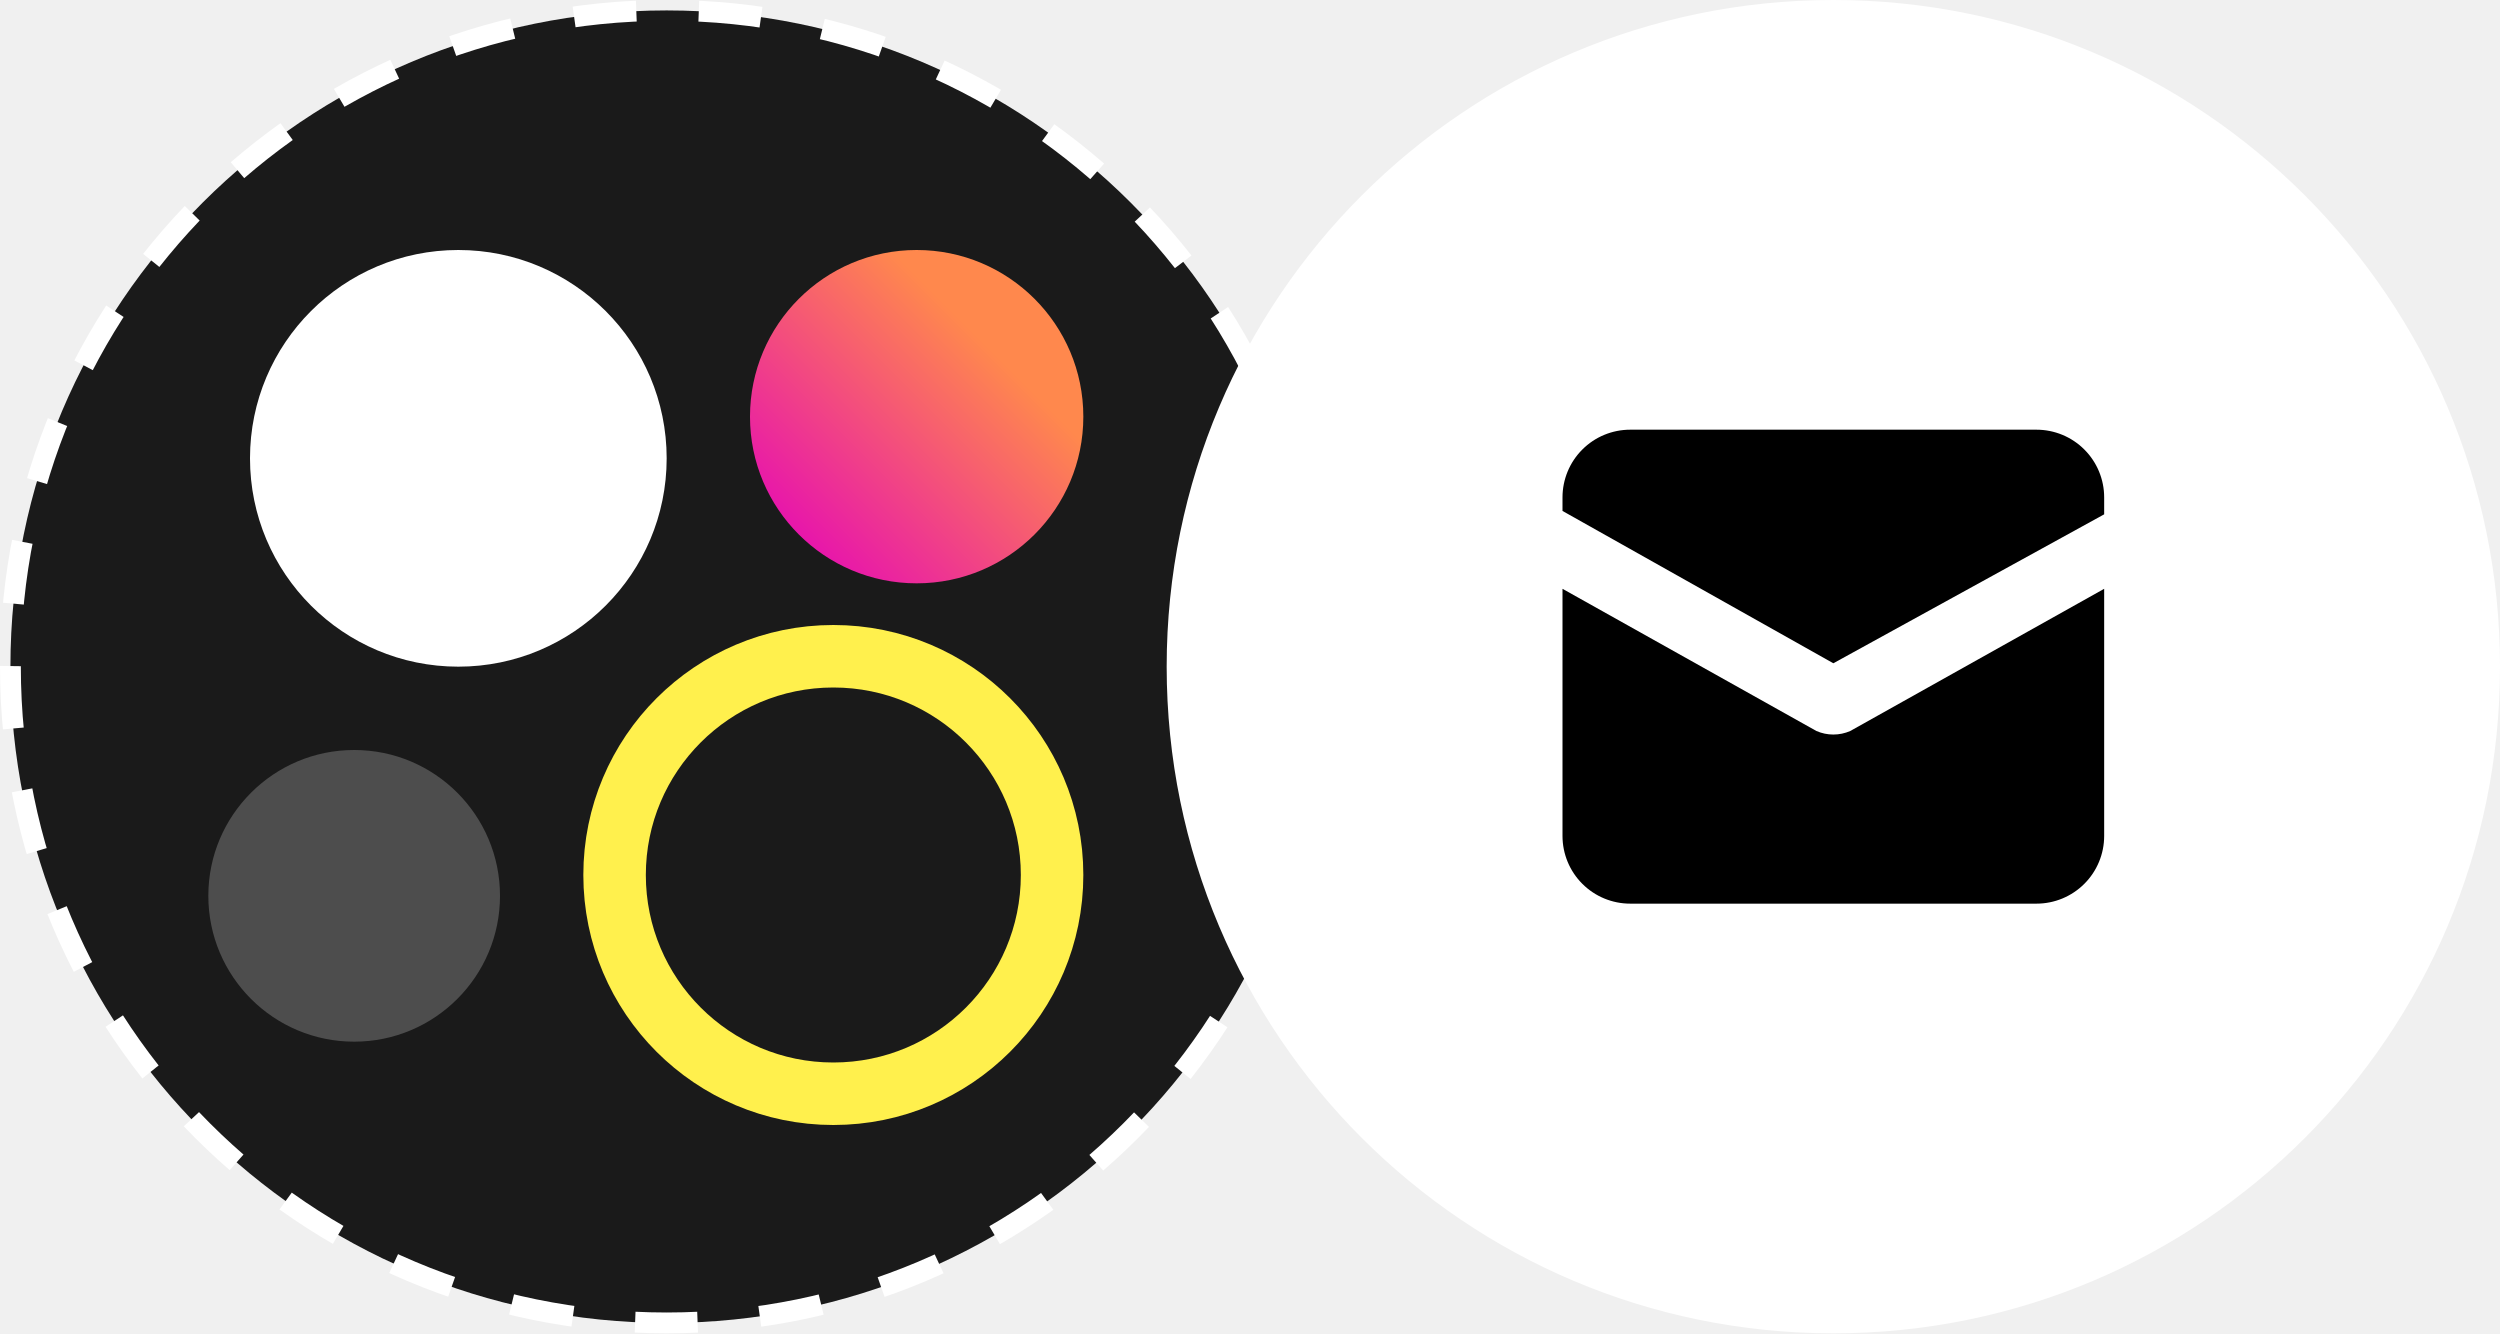
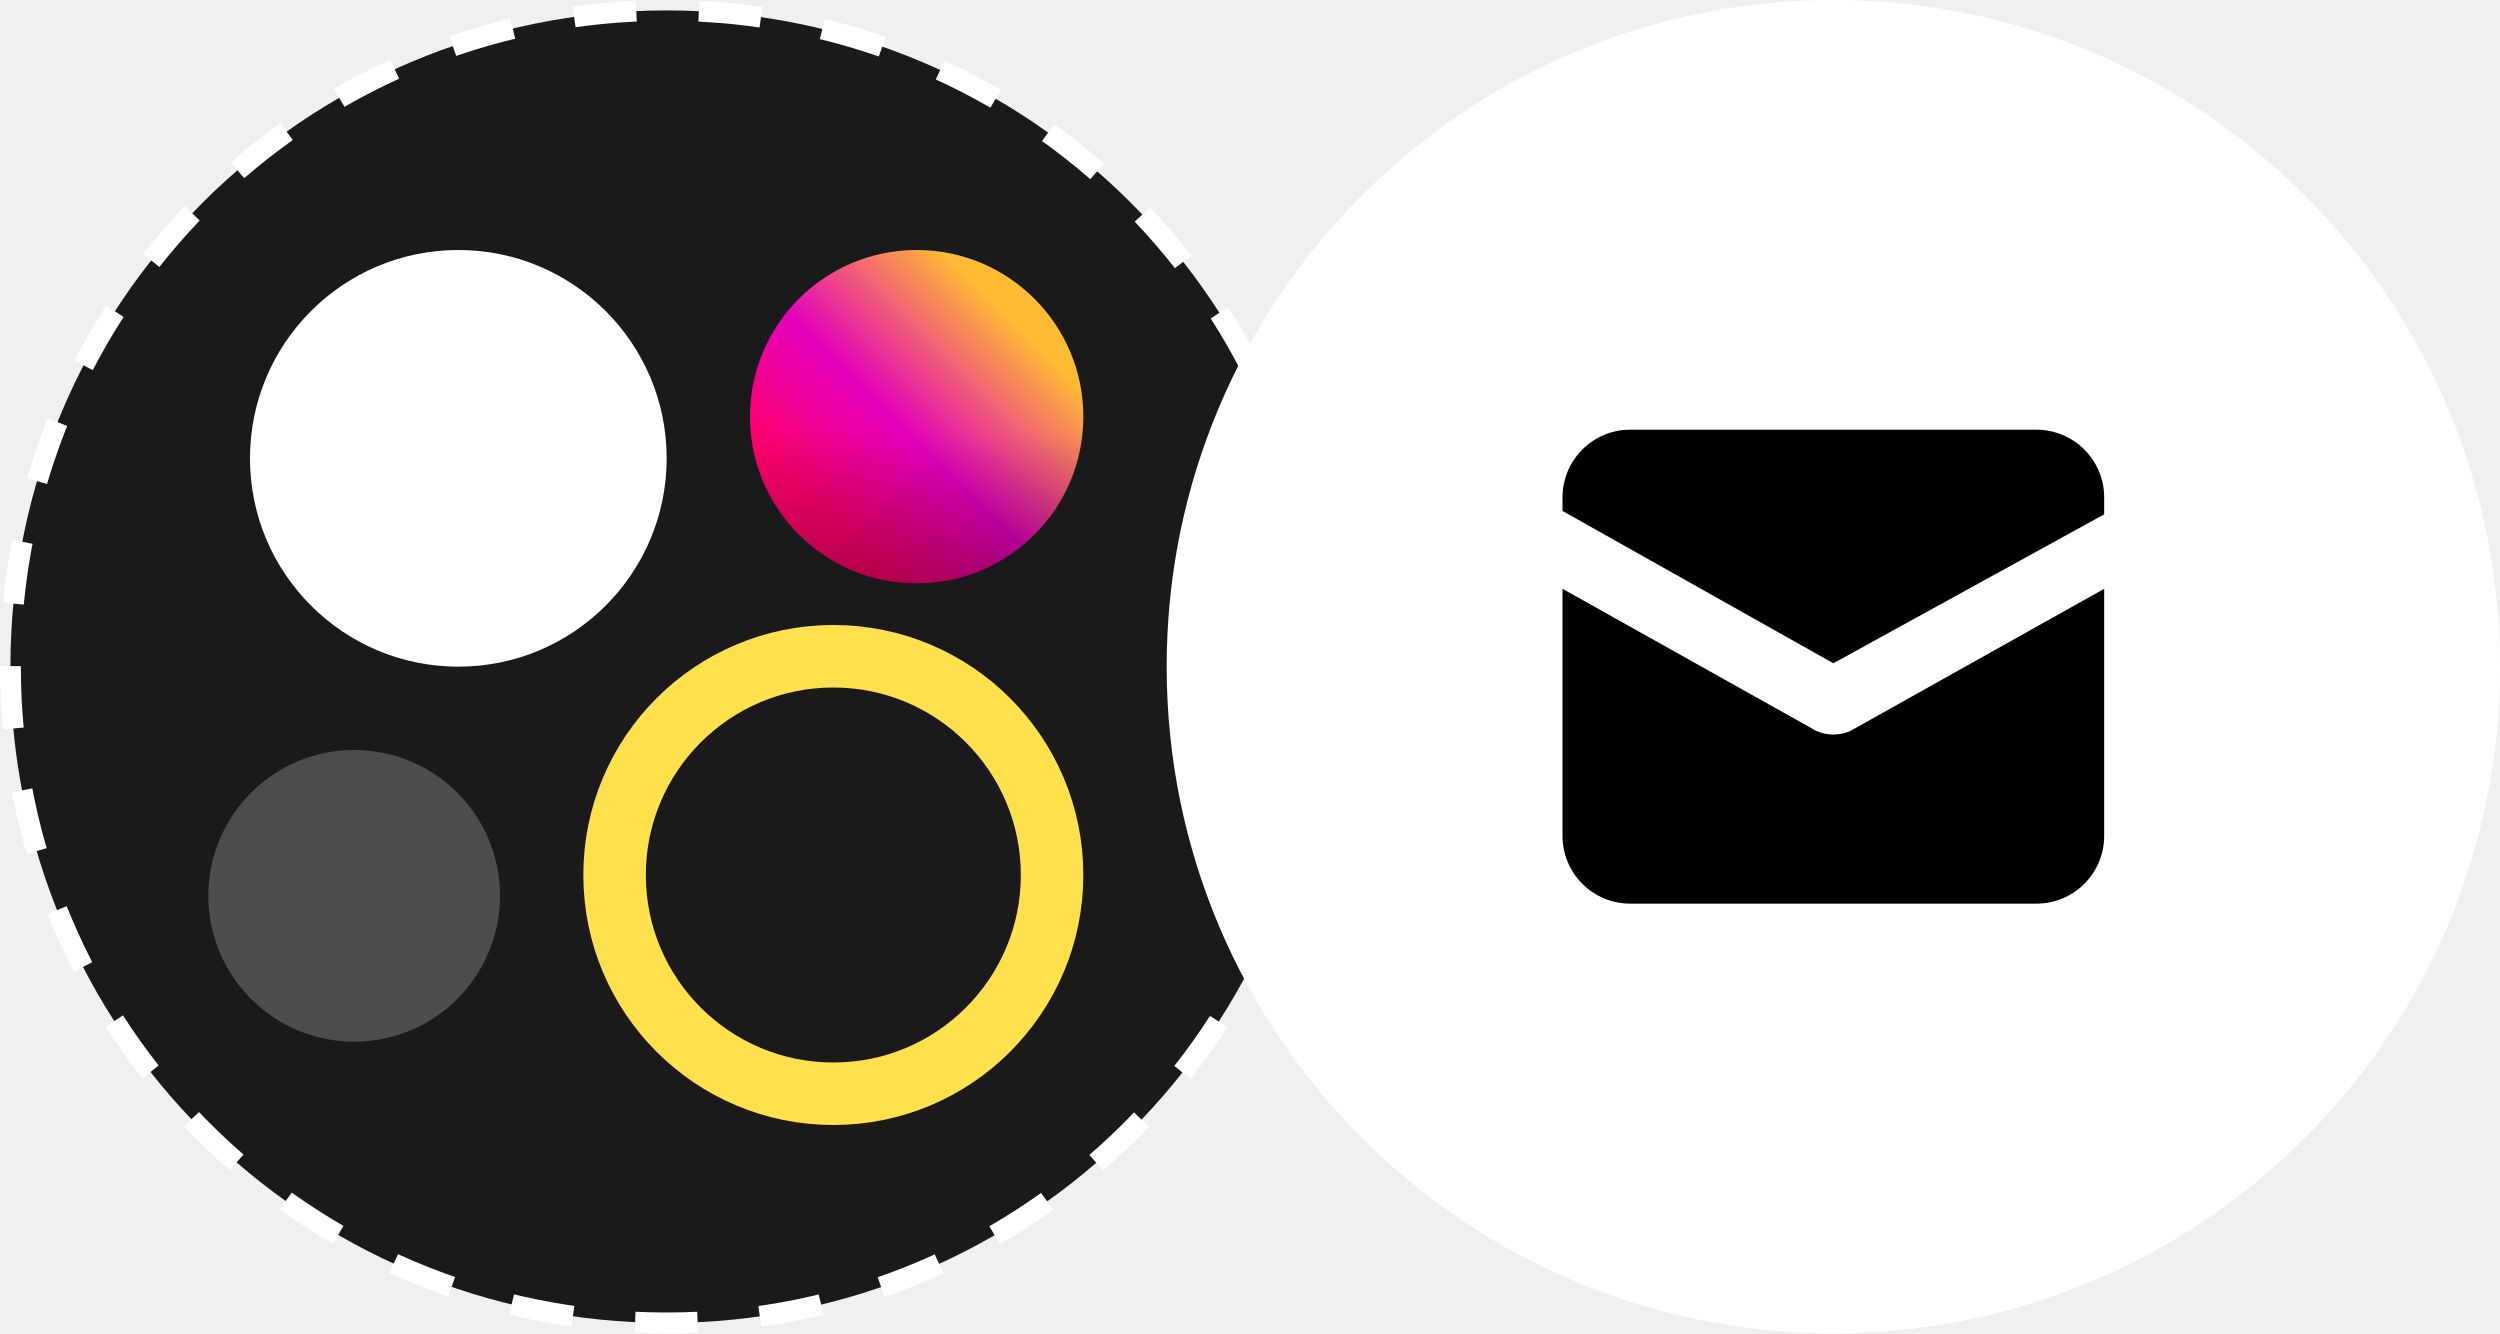
<svg xmlns="http://www.w3.org/2000/svg" width="120" height="64" viewBox="0 0 120 64" fill="none">
  <circle cx="32" cy="32" r="31.5" fill="#1A1A1A" stroke="white" stroke-dasharray="3 3" />
  <circle cx="22" cy="22" r="10" fill="white" />
-   <circle cx="44" cy="20" r="8" fill="url(#paint0_linear_174_1113)" />
-   <circle cx="40" cy="42" r="10.5" stroke="#FFF04D" stroke-width="3" />
+   <circle cx="44" cy="20" r="8" fill="url(#paint0_linear_505_2769)" />
+   <circle cx="44" cy="20" r="8" fill="url(#paint1_linear_505_2769)" />
+   <circle cx="40" cy="42" r="10.5" stroke="#FFE14D" stroke-width="3" />
  <circle cx="17" cy="43" r="7" fill="#4D4D4D" />
  <circle cx="88" cy="32" r="32" fill="white" />
-   <g clip-path="url(#clip0_174_1113)">
+   <g clip-path="url(#clip0_505_2769)">
    <path d="M97.75 20.625H78.25C77.388 20.625 76.561 20.967 75.952 21.577C75.342 22.186 75 23.013 75 23.875V24.525L88 31.837L101 24.688V23.875C101 23.013 100.658 22.186 100.048 21.577C99.439 20.967 98.612 20.625 97.75 20.625Z" fill="black" />
    <path d="M87.188 35.088L75 28.263V40.125C75 40.987 75.342 41.814 75.952 42.423C76.561 43.033 77.388 43.375 78.25 43.375H97.75C98.612 43.375 99.439 43.033 100.048 42.423C100.658 41.814 101 40.987 101 40.125V28.263L88.812 35.088C88.556 35.2 88.28 35.258 88 35.258C87.72 35.258 87.444 35.2 87.188 35.088Z" fill="black" />
  </g>
  <defs>
-     <linearGradient id="paint0_linear_174_1113" x1="52" y1="12" x2="36" y2="28" gradientUnits="userSpaceOnUse">
-       <stop offset="0.289" stop-color="#FF884D" />
-       <stop offset="0.961" stop-color="#E300BD" />
+     <linearGradient id="paint0_linear_505_2769" x1="52" y1="12" x2="36" y2="28" gradientUnits="userSpaceOnUse">
+       <stop offset="0.211" stop-color="#FFBB33" />
+       <stop offset="0.539" stop-color="#E300BD" />
+       <stop offset="0.789" stop-color="#FF006A" />
    </linearGradient>
-     <clipPath id="clip0_174_1113">
+     <linearGradient id="paint1_linear_505_2769" x1="44" y1="12" x2="44" y2="28" gradientUnits="userSpaceOnUse">
+       <stop offset="0.547" stop-opacity="0" />
+       <stop offset="1" stop-opacity="0.3" />
+     </linearGradient>
+     <clipPath id="clip0_505_2769">
      <rect width="26" height="26" fill="white" transform="translate(75 19)" />
    </clipPath>
  </defs>
</svg>
